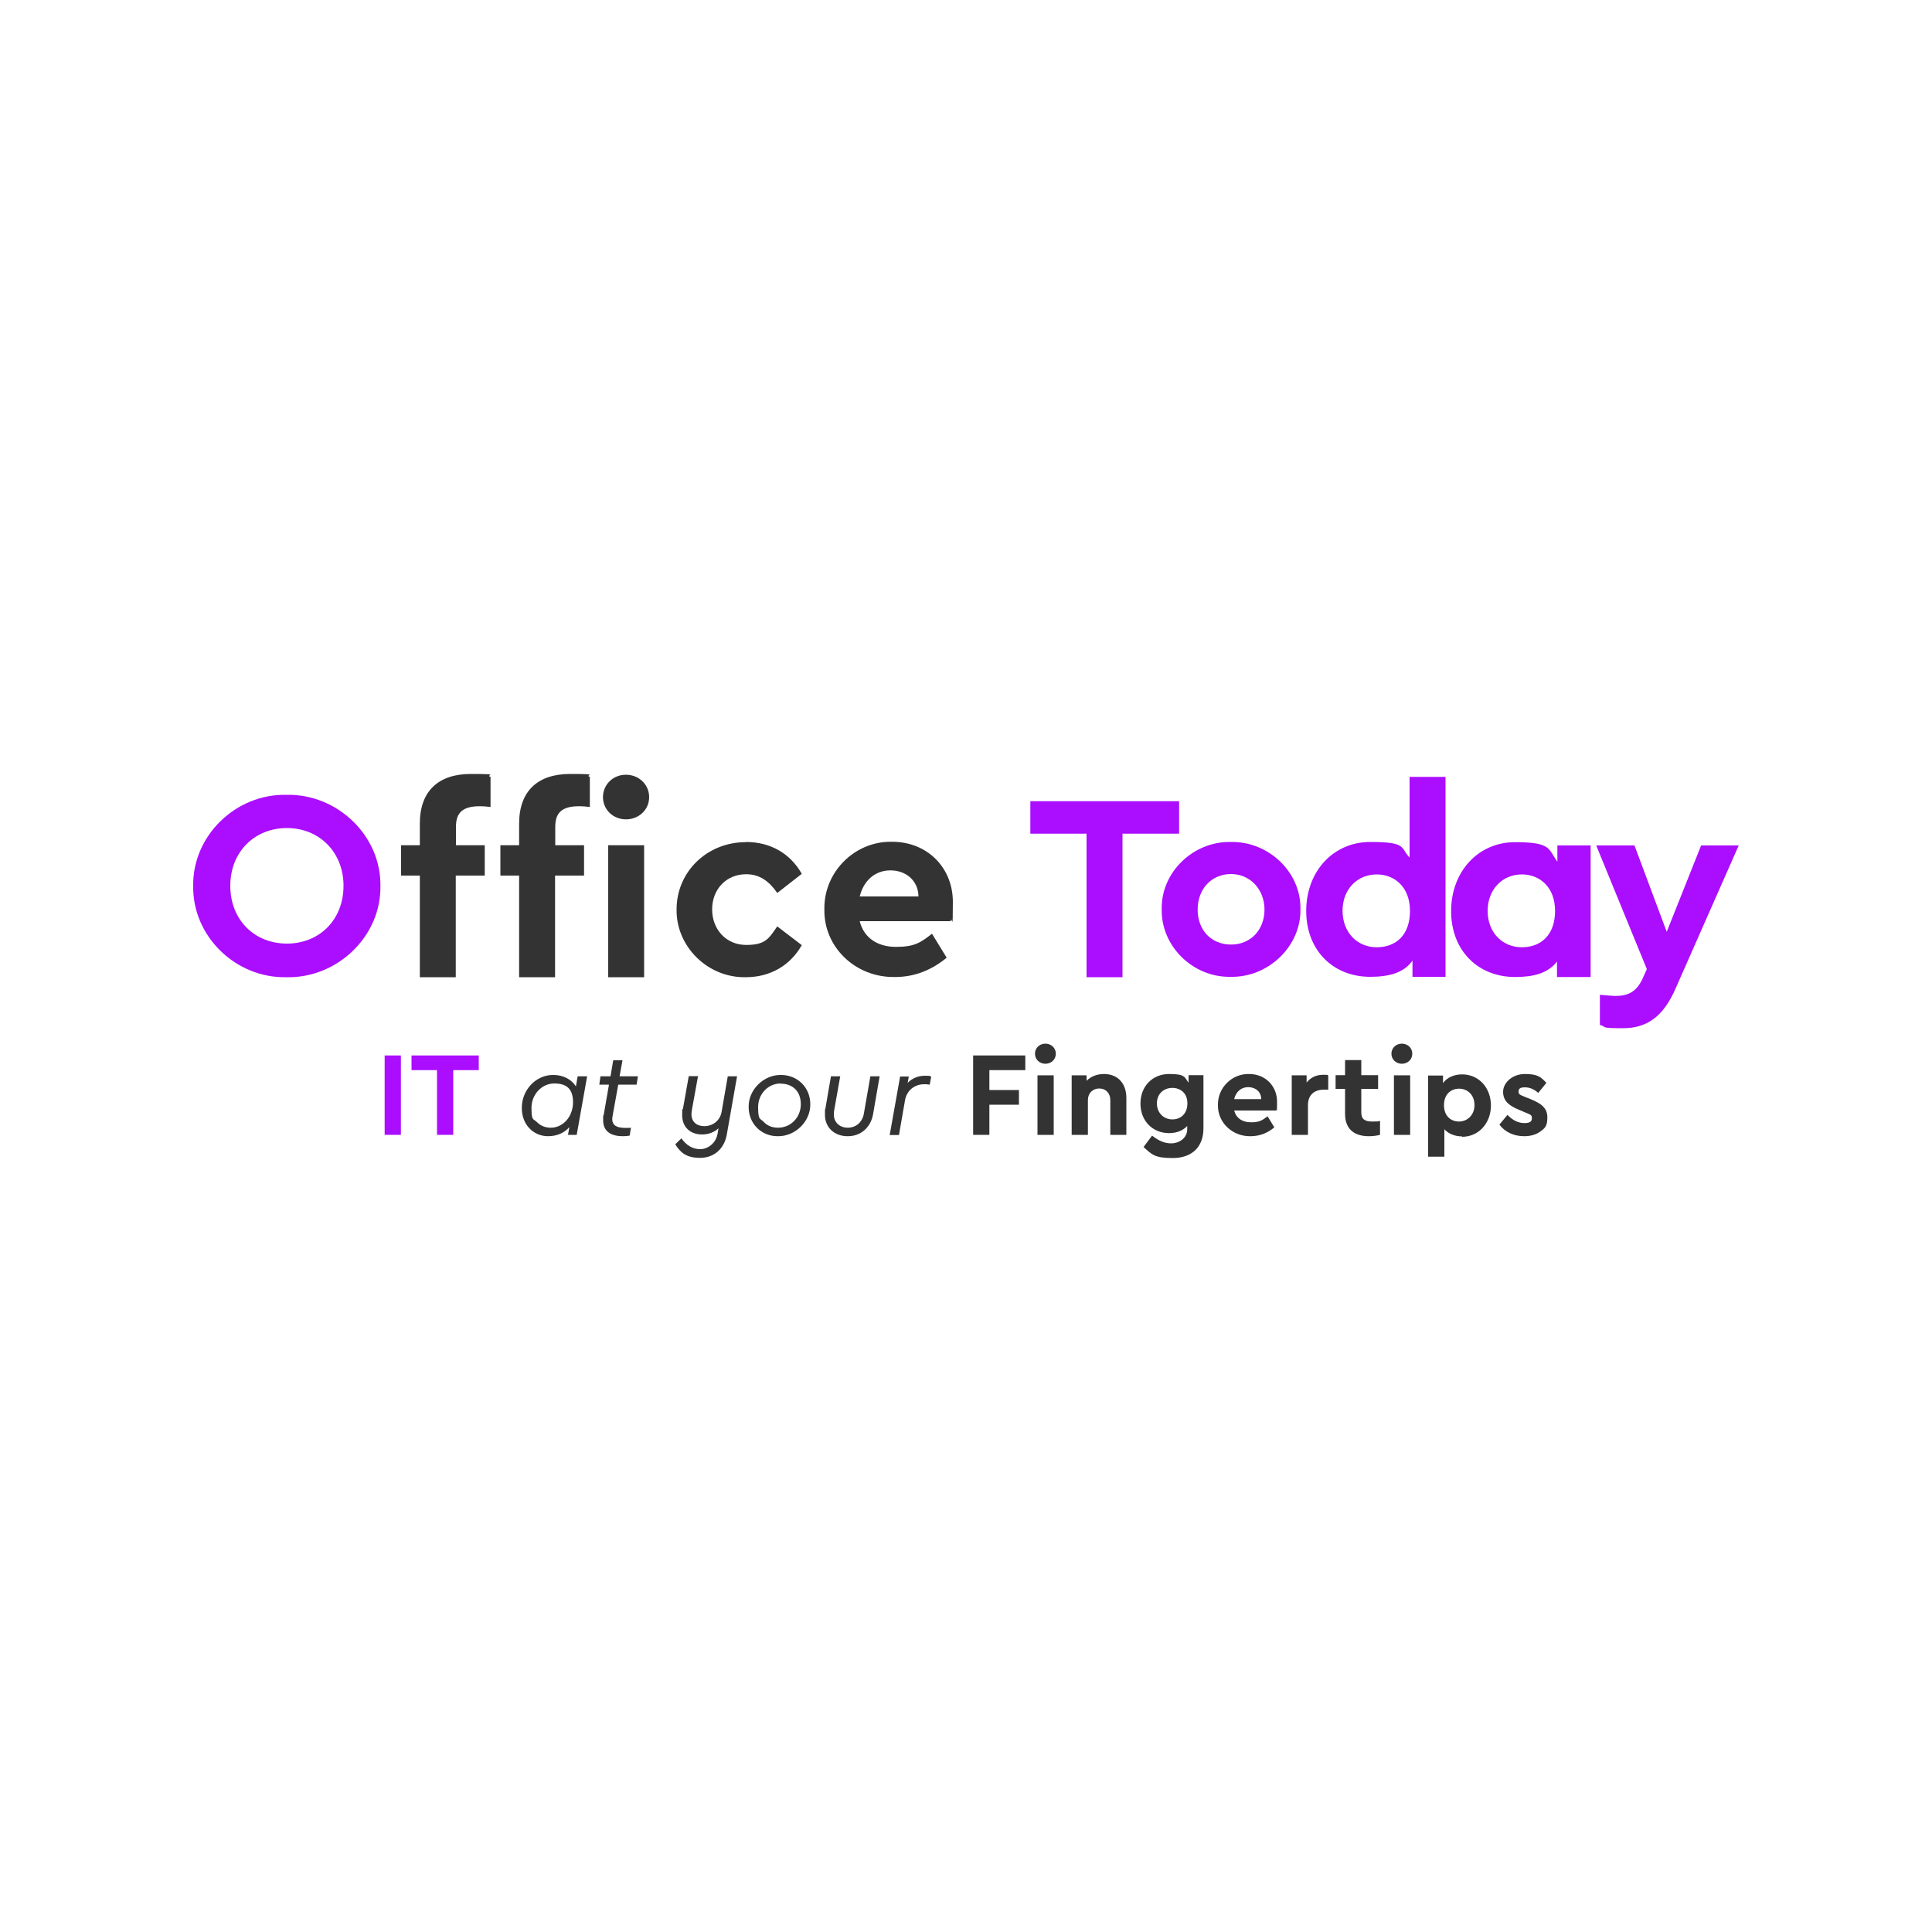
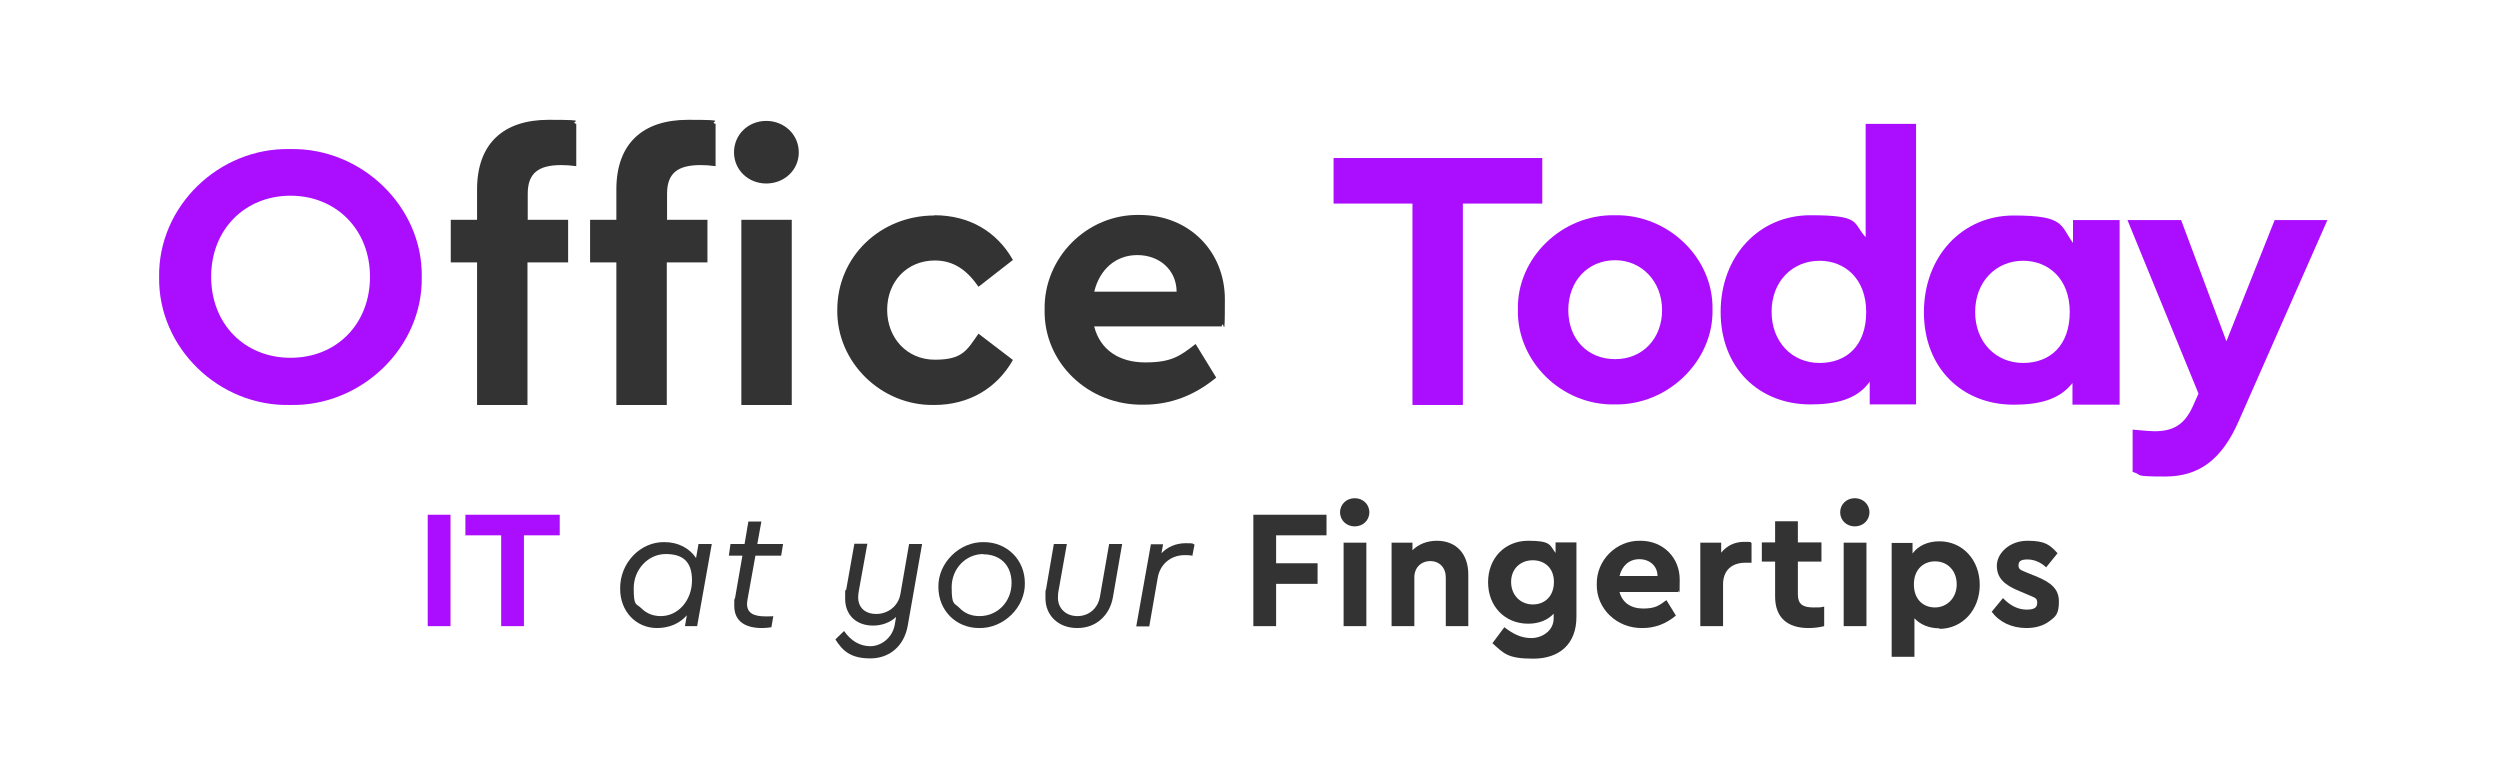
- <svg xmlns="http://www.w3.org/2000/svg" width="1000" zoomAndPan="magnify" viewBox="0 0 750 750" height="1000" preserveAspectRatio="xMidYMid meet" version="1.0">
-   <path fill="#ab0dff" d="M 111.227 308.551 C 130.875 308.102 147.977 324.375 147.676 343.949 C 147.977 363.523 130.875 379.801 111.227 379.352 C 91.574 379.801 74.699 363.523 75 343.949 C 74.699 324.375 91.574 308.102 111.227 308.551 Z M 111.375 321.449 C 98.773 321.449 89.398 330.75 89.398 343.875 C 89.398 357 98.699 366.301 111.375 366.301 C 124.051 366.301 133.352 357 133.352 343.875 C 133.352 330.75 123.898 321.449 111.375 321.449 Z M 111.375 321.449 " fill-opacity="1" fill-rule="nonzero" />
-   <path fill="#333333" d="M 176.926 328.125 L 188.176 328.125 L 188.176 339.898 L 176.926 339.898 L 176.926 379.352 L 162.977 379.352 L 162.977 339.898 L 155.699 339.898 L 155.699 328.125 L 162.977 328.125 L 162.977 319.727 C 162.977 306.898 170.398 300.449 182.773 300.449 C 195.148 300.449 188.023 300.898 190.426 301.574 L 190.426 313.273 C 188.852 313.051 187.5 312.977 186.301 312.977 C 180 312.977 177 315.148 177 320.926 L 177 328.051 Z M 176.926 328.125 " fill-opacity="1" fill-rule="nonzero" />
-   <path fill="#333333" d="M 215.477 328.125 L 226.727 328.125 L 226.727 339.898 L 215.477 339.898 L 215.477 379.352 L 201.523 379.352 L 201.523 339.898 L 194.25 339.898 L 194.25 328.125 L 201.523 328.125 L 201.523 319.727 C 201.523 306.898 208.949 300.449 221.324 300.449 C 233.699 300.449 226.574 300.898 228.977 301.574 L 228.977 313.273 C 227.398 313.051 226.051 312.977 224.852 312.977 C 218.551 312.977 215.551 315.148 215.551 320.926 L 215.551 328.051 Z M 243 300.75 C 247.949 300.75 252 304.5 252 309.449 C 252 314.398 247.949 318.074 243 318.074 C 238.051 318.074 234.074 314.324 234.074 309.449 C 234.074 304.574 237.977 300.75 243 300.75 Z M 236.102 328.125 L 250.051 328.125 L 250.051 379.352 L 236.102 379.352 Z M 236.102 328.125 " fill-opacity="1" fill-rule="nonzero" />
-   <path fill="#333333" d="M 289.5 326.852 C 299.324 326.852 306.898 331.5 311.25 339.227 L 301.727 346.648 C 298.574 342.074 294.898 339.375 289.648 339.375 C 281.926 339.375 276.449 345.227 276.449 353.023 C 276.449 360.824 281.926 366.824 289.648 366.824 C 297.375 366.824 298.5 364.199 301.727 359.625 L 311.25 366.898 C 306.898 374.625 299.176 379.352 289.5 379.352 C 274.801 379.648 262.426 367.5 262.648 353.023 C 262.648 338.324 274.574 326.926 289.5 326.926 Z M 289.5 326.852 " fill-opacity="1" fill-rule="nonzero" />
-   <path fill="#333333" d="M 333.75 357.676 C 335.398 364.051 340.574 367.574 347.852 367.574 C 355.125 367.574 357.449 365.852 361.801 362.477 L 367.5 371.773 C 361.5 376.727 354.824 379.273 347.477 379.273 C 331.949 379.574 319.727 367.5 320.023 353.023 C 319.727 338.551 331.801 326.477 346.273 326.773 C 360.148 326.773 369.898 336.977 369.898 350.102 C 369.898 363.227 369.602 355.051 369 357.602 L 333.824 357.602 Z M 356.551 348 C 356.477 341.852 351.676 337.875 345.676 337.875 C 339.676 337.875 335.25 341.852 333.75 348 Z M 356.551 348 " fill-opacity="1" fill-rule="nonzero" />
-   <path fill="#ab0dff" d="M 421.801 323.625 L 399.977 323.625 L 399.977 311.023 L 457.727 311.023 L 457.727 323.625 L 435.75 323.625 L 435.75 379.352 L 421.801 379.352 Z M 421.801 323.625 " fill-opacity="1" fill-rule="nonzero" />
-   <path fill="#ab0dff" d="M 477.898 326.852 C 492.602 326.625 505.125 338.699 504.824 352.949 C 505.125 367.199 492.449 379.5 477.75 379.199 C 463.051 379.5 450.676 367.273 450.977 352.949 C 450.676 338.699 463.125 326.551 477.824 326.852 Z M 477.898 339.301 C 470.324 339.301 464.926 345.074 464.926 353.102 C 464.926 361.125 470.25 366.676 477.898 366.676 C 485.551 366.676 490.875 360.898 490.875 353.102 C 490.875 345.301 485.324 339.301 477.898 339.301 Z M 477.898 339.301 " fill-opacity="1" fill-rule="nonzero" />
-   <path fill="#ab0dff" d="M 561.148 301.574 L 561.148 379.199 L 548.324 379.199 L 548.324 372.898 C 544.949 377.773 538.949 379.199 531.898 379.199 C 517.648 379.199 507.074 369.074 507.074 353.625 C 507.074 338.176 517.648 326.852 531.898 326.852 C 546.148 326.852 543.523 328.949 547.199 332.926 L 547.199 301.574 Z M 534.449 339.449 C 526.949 339.449 521.176 345.148 521.176 353.551 C 521.176 361.949 526.875 367.727 534.449 367.727 C 542.023 367.727 547.352 362.852 547.352 353.625 C 547.352 344.398 541.426 339.449 534.449 339.449 Z M 534.449 339.449 " fill-opacity="1" fill-rule="nonzero" />
-   <path fill="#ab0dff" d="M 617.477 328.125 L 617.477 379.273 L 604.426 379.273 L 604.426 373.273 C 600.824 377.926 595.125 379.273 588.148 379.273 C 573.898 379.273 563.324 369.148 563.324 353.699 C 563.324 338.25 573.898 326.926 588.148 326.926 C 602.398 326.926 600.977 329.625 604.574 334.5 L 604.574 328.199 L 617.398 328.199 Z M 590.773 339.449 C 583.273 339.449 577.5 345.227 577.5 353.625 C 577.5 362.023 583.273 367.727 590.773 367.727 C 598.273 367.727 603.676 362.852 603.676 353.625 C 603.676 344.398 597.75 339.449 590.773 339.449 Z M 590.773 339.449 " fill-opacity="1" fill-rule="nonzero" />
-   <path fill="#ab0dff" d="M 675 328.125 L 650.477 383.699 C 645.824 394.352 639.602 399.148 630.074 399.148 C 620.551 399.148 624.148 398.699 621.074 397.875 L 621.074 386.176 C 624.301 386.477 626.25 386.625 627.074 386.625 C 632.023 386.625 635.324 385.051 637.727 379.727 L 639.301 376.199 L 619.648 328.199 L 634.5 328.199 L 647.023 361.727 L 660.375 328.199 L 675.074 328.199 Z M 675 328.125 " fill-opacity="1" fill-rule="nonzero" />
-   <path fill="#ab0dff" d="M 149.324 409.727 L 155.625 409.727 L 155.625 440.551 L 149.324 440.551 Z M 149.324 409.727 " fill-opacity="1" fill-rule="nonzero" />
-   <path fill="#ab0dff" d="M 169.574 415.426 L 159.75 415.426 L 159.75 409.727 L 185.852 409.727 L 185.852 415.426 L 175.949 415.426 L 175.949 440.551 L 169.648 440.551 L 169.648 415.426 Z M 169.574 415.426 " fill-opacity="1" fill-rule="nonzero" />
-   <path fill="#333333" d="M 227.926 417.824 L 223.875 440.551 L 220.5 440.551 L 221.023 437.551 C 219.074 439.801 216.148 441.074 212.773 441.074 C 206.926 441.074 202.574 436.426 202.574 430.273 C 202.426 423.148 208.125 417.148 214.875 417.301 C 218.625 417.301 221.852 419.023 223.574 421.727 L 224.25 417.824 Z M 215.176 420.602 C 210.301 420.602 206.324 424.875 206.324 430.051 C 206.324 435.227 207 434.176 208.426 435.602 C 209.852 437.023 211.648 437.773 213.824 437.773 C 218.625 437.773 222.449 433.426 222.449 427.875 C 222.449 422.324 219.523 420.602 215.176 420.602 Z M 215.176 420.602 " fill-opacity="1" fill-rule="nonzero" />
-   <path fill="#333333" d="M 237.824 433.125 C 237.75 433.574 237.676 434.023 237.676 434.398 C 237.676 436.949 239.551 437.852 242.773 437.852 C 246 437.852 243.824 437.852 244.949 437.773 L 244.426 440.852 C 243.523 441 242.699 441.074 241.801 441.074 C 237.375 441.074 234.148 439.352 234.148 434.926 C 234.148 430.5 234.148 433.801 234.301 433.125 L 236.398 421.051 L 232.648 421.051 L 233.102 417.824 L 237 417.824 L 238.051 411.602 L 241.648 411.602 L 240.523 417.824 L 247.648 417.824 L 247.125 421.051 L 240 421.051 Z M 237.824 433.125 " fill-opacity="1" fill-rule="nonzero" />
-   <path fill="#333333" d="M 286.125 417.824 L 282.148 440.398 C 281.176 446.023 277.125 449.477 271.801 449.477 C 266.477 449.477 264.227 447.523 262.125 444.227 L 264.523 441.898 C 266.477 444.676 268.949 446.102 271.801 446.102 C 274.648 446.102 277.875 443.926 278.551 440.176 L 278.926 438 C 277.273 439.574 274.949 440.398 272.551 440.398 C 267.898 440.398 264.824 437.477 264.824 432.977 C 264.824 428.477 264.898 431.551 265.125 430.426 L 267.375 417.75 L 270.977 417.75 L 268.648 430.574 C 268.5 431.398 268.426 432.074 268.426 432.523 C 268.426 435.449 270.375 437.176 273.449 437.176 C 276.523 437.176 279.523 435.148 280.125 431.625 L 282.523 417.824 Z M 286.125 417.824 " fill-opacity="1" fill-rule="nonzero" />
-   <path fill="#333333" d="M 303.227 417.301 C 309.602 417.301 314.551 422.176 314.551 428.625 C 314.699 435.301 308.699 441.227 301.875 441.074 C 295.5 441.074 290.625 436.199 290.625 429.75 C 290.477 423.074 296.477 417.148 303.227 417.301 Z M 303.074 420.602 C 298.199 420.602 294.301 424.648 294.301 429.75 C 294.301 434.852 294.977 434.023 296.477 435.523 C 297.898 437.023 299.773 437.773 302.023 437.773 C 307.051 437.773 310.875 433.727 310.875 428.625 C 310.875 423.523 307.574 420.676 303.074 420.676 Z M 303.074 420.602 " fill-opacity="1" fill-rule="nonzero" />
-   <path fill="#333333" d="M 320.324 430.875 L 322.574 417.824 L 326.176 417.824 L 323.773 431.324 C 323.773 431.625 323.699 432.074 323.699 432.676 C 323.699 435.676 325.949 437.773 329.102 437.773 C 332.25 437.773 334.727 435.676 335.324 432.449 L 337.875 417.824 L 341.477 417.824 L 338.926 432.523 C 338.477 435.074 337.352 437.176 335.551 438.75 C 333.75 440.324 331.574 441.074 329.023 441.074 C 323.852 441.074 320.25 437.625 320.25 432.824 C 320.25 428.023 320.25 431.551 320.398 430.875 Z M 320.324 430.875 " fill-opacity="1" fill-rule="nonzero" />
-   <path fill="#333333" d="M 360.824 421.051 C 360.074 420.898 359.398 420.898 358.801 420.898 C 354.898 420.898 351.898 423.449 351.301 427.273 L 348.977 440.625 L 345.375 440.625 L 349.426 417.898 L 352.801 417.898 L 352.352 420.375 C 354.074 418.574 356.398 417.602 359.102 417.602 C 361.801 417.602 360.75 417.75 361.5 417.977 L 360.898 421.125 Z M 360.824 421.051 " fill-opacity="1" fill-rule="nonzero" />
-   <path fill="#333333" d="M 377.773 409.727 L 398.023 409.727 L 398.023 415.426 L 384.074 415.426 L 384.074 423.148 L 395.551 423.148 L 395.551 428.852 L 384.074 428.852 L 384.074 440.551 L 377.773 440.551 Z M 377.773 409.727 " fill-opacity="1" fill-rule="nonzero" />
-   <path fill="#333333" d="M 405.824 405.148 C 408.074 405.148 409.875 406.801 409.875 409.051 C 409.875 411.301 408.074 412.949 405.824 412.949 C 403.574 412.949 401.773 411.301 401.773 409.051 C 401.773 406.801 403.574 405.148 405.824 405.148 Z M 402.75 417.449 L 409.051 417.449 L 409.051 440.551 L 402.75 440.551 Z M 402.75 417.449 " fill-opacity="1" fill-rule="nonzero" />
-   <path fill="#333333" d="M 437.25 440.551 L 431.023 440.551 L 431.023 427.051 C 431.023 424.426 429.301 422.551 426.75 422.551 C 424.199 422.551 422.324 424.352 422.324 427.051 L 422.324 440.551 L 416.023 440.551 L 416.023 417.449 L 421.801 417.449 L 421.801 419.551 C 423.449 417.898 425.852 416.926 428.551 416.926 C 433.949 416.926 437.25 420.602 437.25 426.227 Z M 437.25 440.551 " fill-opacity="1" fill-rule="nonzero" />
-   <path fill="#333333" d="M 467.176 417.449 L 467.176 438 C 467.176 445.5 462.449 449.551 455.25 449.551 C 448.051 449.551 447.148 448.125 443.926 445.273 L 447.227 440.852 C 449.773 442.801 451.949 443.852 454.727 443.852 C 457.5 443.852 460.875 441.977 460.875 438.375 L 460.875 437.102 C 459.227 438.898 456.75 439.875 453.824 439.875 C 447.449 439.875 442.727 435.148 442.727 428.398 C 442.727 421.648 447.449 416.926 453.824 416.926 C 460.199 416.926 459.75 418.125 461.398 420.301 L 461.398 417.375 L 467.176 417.375 Z M 455.102 422.324 C 451.727 422.324 449.102 424.648 449.102 428.324 C 449.102 432 451.727 434.551 455.102 434.551 C 458.477 434.551 460.949 432.227 460.949 428.324 C 460.949 424.426 458.324 422.324 455.102 422.324 Z M 455.102 422.324 " fill-opacity="1" fill-rule="nonzero" />
-   <path fill="#333333" d="M 479.102 431.102 C 479.852 434.023 482.25 435.676 485.625 435.676 C 489 435.676 490.051 434.852 492.074 433.352 L 494.699 437.625 C 491.926 439.949 488.852 441.074 485.477 441.074 C 478.352 441.227 472.648 435.676 472.801 429 C 472.648 422.324 478.199 416.773 484.875 416.926 C 491.25 416.926 495.75 421.648 495.75 427.648 C 495.75 433.648 495.602 429.977 495.301 431.102 Z M 489.602 426.676 C 489.602 423.824 487.352 422.023 484.574 422.023 C 481.801 422.023 479.773 423.824 479.102 426.676 Z M 489.602 426.676 " fill-opacity="1" fill-rule="nonzero" />
-   <path fill="#333333" d="M 515.625 423 L 513.977 423 C 510.227 423 507.75 425.023 507.75 429 L 507.75 440.551 L 501.449 440.551 L 501.449 417.449 L 507.227 417.449 L 507.227 420.227 C 508.801 418.273 510.977 417.227 513.602 417.227 C 516.227 417.227 515.023 417.301 515.625 417.523 L 515.625 423.074 Z M 515.625 423 " fill-opacity="1" fill-rule="nonzero" />
-   <path fill="#333333" d="M 535.727 440.551 C 534.227 440.926 532.801 441.074 531.375 441.074 C 525.523 441.074 522.148 438.148 522.148 432.375 L 522.148 422.699 L 518.477 422.699 L 518.477 417.375 L 522.148 417.375 L 522.148 411.523 L 528.449 411.523 L 528.449 417.375 L 534.977 417.375 L 534.977 422.699 L 528.449 422.699 L 528.449 431.773 C 528.449 434.398 529.727 435.375 532.727 435.375 C 535.727 435.375 534.074 435.375 535.727 435.148 Z M 535.727 440.551 " fill-opacity="1" fill-rule="nonzero" />
-   <path fill="#333333" d="M 544.199 405.148 C 546.449 405.148 548.25 406.801 548.25 409.051 C 548.25 411.301 546.449 412.949 544.199 412.949 C 541.949 412.949 540.148 411.301 540.148 409.051 C 540.148 406.801 541.949 405.148 544.199 405.148 Z M 541.125 417.449 L 547.426 417.449 L 547.426 440.551 L 541.125 440.551 Z M 541.125 417.449 " fill-opacity="1" fill-rule="nonzero" />
-   <path fill="#333333" d="M 567.602 441.148 C 564.824 441.148 562.352 440.176 560.699 438.375 L 560.699 449.023 L 554.398 449.023 L 554.398 417.523 L 560.176 417.523 L 560.176 420.449 C 561.75 418.273 564.449 417.074 567.602 417.074 C 574.051 417.074 578.773 422.25 578.773 429.148 C 578.773 436.051 573.977 441.301 567.602 441.301 Z M 566.398 422.625 C 563.25 422.625 560.551 424.801 560.551 429 C 560.551 433.199 563.176 435.375 566.398 435.375 C 569.625 435.375 572.398 432.824 572.398 429 C 572.398 425.176 569.852 422.625 566.398 422.625 Z M 566.398 422.625 " fill-opacity="1" fill-rule="nonzero" />
-   <path fill="#333333" d="M 585.227 432.824 C 587.25 434.926 589.426 435.977 591.75 435.977 C 594.074 435.977 594.676 435.301 594.676 434.023 C 594.676 432.75 594 432.676 592.273 431.926 L 589.801 430.875 C 585.523 429.148 583.5 427.199 583.5 423.824 C 583.5 420.449 586.949 416.926 591.977 416.926 C 597 416.926 598.199 418.125 600.301 420.375 L 597.148 424.273 C 595.574 422.852 593.852 422.102 591.977 422.102 C 590.102 422.102 589.5 422.625 589.5 423.75 C 589.5 424.875 590.102 425.023 591.898 425.773 L 594.148 426.676 C 598.648 428.477 600.676 430.352 600.676 433.727 C 600.676 437.102 599.852 437.852 598.125 439.125 C 596.477 440.398 594.301 441.074 591.676 441.074 C 587.625 441.074 584.176 439.426 582.074 436.574 L 585.227 432.75 Z M 585.227 432.824 " fill-opacity="1" fill-rule="nonzero" />
+ <svg xmlns="http://www.w3.org/2000/svg" width="600" zoomAndPan="magnify" viewBox="0 0 450 140.25" height="187" preserveAspectRatio="xMidYMid meet" version="1.0">
+   <path fill="#ab0dff" d="M 52.207 26.836 C 64.988 26.543 76.113 37.129 75.918 49.863 C 76.113 62.598 64.988 73.188 52.207 72.895 C 39.422 73.188 28.445 62.598 28.641 49.863 C 28.445 37.129 39.422 26.543 52.207 26.836 Z M 52.301 35.227 C 44.105 35.227 38.008 41.277 38.008 49.816 C 38.008 58.355 44.059 64.402 52.301 64.402 C 60.547 64.402 66.598 58.355 66.598 49.816 C 66.598 41.277 60.449 35.227 52.301 35.227 Z M 52.301 35.227 " fill-opacity="1" fill-rule="nonzero" />
+   <path fill="#333333" d="M 94.945 39.57 L 102.262 39.57 L 102.262 47.23 L 94.945 47.23 L 94.945 72.895 L 85.871 72.895 L 85.871 47.23 L 81.137 47.23 L 81.137 39.57 L 85.871 39.57 L 85.871 34.105 C 85.871 25.762 90.699 21.566 98.75 21.566 C 106.801 21.566 102.164 21.859 103.727 22.297 L 103.727 29.91 C 102.703 29.766 101.824 29.715 101.043 29.715 C 96.945 29.715 94.992 31.129 94.992 34.887 L 94.992 39.523 Z M 94.945 39.57 " fill-opacity="1" fill-rule="nonzero" />
+   <path fill="#333333" d="M 120.023 39.57 L 127.34 39.57 L 127.34 47.23 L 120.023 47.23 L 120.023 72.895 L 110.945 72.895 L 110.945 47.23 L 106.215 47.23 L 106.215 39.57 L 110.945 39.57 L 110.945 34.105 C 110.945 25.762 115.777 21.566 123.828 21.566 C 131.879 21.566 127.242 21.859 128.805 22.297 L 128.805 29.91 C 127.777 29.766 126.902 29.715 126.121 29.715 C 122.023 29.715 120.07 31.129 120.07 34.887 L 120.07 39.523 Z M 137.926 21.762 C 141.148 21.762 143.781 24.203 143.781 27.422 C 143.781 30.641 141.148 33.031 137.926 33.031 C 134.707 33.031 132.121 30.594 132.121 27.422 C 132.121 24.25 134.66 21.762 137.926 21.762 Z M 133.441 39.57 L 142.516 39.57 L 142.516 72.895 L 133.441 72.895 Z M 133.441 39.57 " fill-opacity="1" fill-rule="nonzero" />
+   <path fill="#333333" d="M 168.176 38.742 C 174.566 38.742 179.496 41.766 182.324 46.793 L 176.129 51.621 C 174.078 48.645 171.688 46.887 168.273 46.887 C 163.25 46.887 159.688 50.695 159.688 55.766 C 159.688 60.84 163.25 64.746 168.273 64.746 C 173.301 64.746 174.031 63.039 176.129 60.062 L 182.324 64.793 C 179.496 69.82 174.473 72.895 168.176 72.895 C 158.613 73.086 150.562 65.184 150.711 55.766 C 150.711 46.203 158.469 38.789 168.176 38.789 Z M 168.176 38.742 " fill-opacity="1" fill-rule="nonzero" />
+   <path fill="#333333" d="M 196.961 58.793 C 198.035 62.941 201.402 65.234 206.137 65.234 C 210.867 65.234 212.379 64.113 215.211 61.918 L 218.918 67.965 C 215.016 71.188 210.672 72.844 205.891 72.844 C 195.789 73.039 187.84 65.184 188.031 55.766 C 187.84 46.352 195.695 38.496 205.109 38.691 C 214.137 38.691 220.477 45.328 220.477 53.867 C 220.477 62.406 220.285 57.086 219.895 58.746 L 197.012 58.746 Z M 211.793 52.5 C 211.746 48.5 208.625 45.914 204.719 45.914 C 200.816 45.914 197.938 48.5 196.961 52.5 Z M 211.793 52.5 " fill-opacity="1" fill-rule="nonzero" />
+   <path fill="#ab0dff" d="M 254.242 36.645 L 240.043 36.645 L 240.043 28.445 L 277.613 28.445 L 277.613 36.645 L 263.316 36.645 L 263.316 72.895 L 254.242 72.895 Z M 254.242 36.645 " fill-opacity="1" fill-rule="nonzero" />
+   <path fill="#ab0dff" d="M 290.734 38.742 C 300.297 38.594 308.445 46.449 308.25 55.719 C 308.445 64.988 300.199 72.992 290.637 72.797 C 281.074 72.992 273.023 65.035 273.219 55.719 C 273.023 46.449 281.125 38.547 290.684 38.742 Z M 290.734 46.84 C 285.805 46.84 282.293 50.598 282.293 55.816 C 282.293 61.039 285.758 64.648 290.734 64.648 C 295.711 64.648 299.176 60.891 299.176 55.816 C 299.176 50.742 295.562 46.84 290.734 46.84 Z M 290.734 46.84 " fill-opacity="1" fill-rule="nonzero" />
+   <path fill="#ab0dff" d="M 344.891 22.297 L 344.891 72.797 L 336.547 72.797 L 336.547 68.695 C 334.352 71.867 330.449 72.797 325.863 72.797 C 316.594 72.797 309.715 66.207 309.715 56.16 C 309.715 46.109 316.594 38.742 325.863 38.742 C 335.133 38.742 333.426 40.105 335.816 42.691 L 335.816 22.297 Z M 327.52 46.938 C 322.641 46.938 318.887 50.645 318.887 56.109 C 318.887 61.574 322.594 65.332 327.52 65.332 C 332.449 65.332 335.914 62.16 335.914 56.16 C 335.914 50.156 332.059 46.938 327.52 46.938 Z M 327.52 46.938 " fill-opacity="1" fill-rule="nonzero" />
+   <path fill="#ab0dff" d="M 381.531 39.57 L 381.531 72.844 L 373.043 72.844 L 373.043 68.941 C 370.699 71.965 366.992 72.844 362.453 72.844 C 353.184 72.844 346.305 66.258 346.305 56.207 C 346.305 46.156 353.184 38.789 362.453 38.789 C 371.723 38.789 370.797 40.547 373.141 43.719 L 373.141 39.617 L 381.48 39.617 Z M 364.16 46.938 C 359.281 46.938 355.527 50.695 355.527 56.16 C 355.527 61.621 359.281 65.332 364.16 65.332 C 369.039 65.332 372.555 62.16 372.555 56.16 C 372.555 50.156 368.699 46.938 364.16 46.938 Z M 364.16 46.938 " fill-opacity="1" fill-rule="nonzero" />
+   <path fill="#ab0dff" d="M 418.953 39.57 L 403 75.723 C 399.973 82.652 395.926 85.773 389.727 85.773 C 383.531 85.773 385.871 85.48 383.871 84.945 L 383.871 77.332 C 385.973 77.527 387.238 77.625 387.777 77.625 C 390.996 77.625 393.145 76.602 394.707 73.137 L 395.73 70.844 L 382.945 39.617 L 392.605 39.617 L 400.754 61.43 L 409.438 39.617 L 419 39.617 Z M 418.953 39.57 " fill-opacity="1" fill-rule="nonzero" />
+   <path fill="#ab0dff" d="M 76.988 92.652 L 81.09 92.652 L 81.09 112.707 L 76.988 112.707 Z M 76.988 92.652 " fill-opacity="1" fill-rule="nonzero" />
+   <path fill="#ab0dff" d="M 90.164 96.359 L 83.77 96.359 L 83.77 92.652 L 100.75 92.652 L 100.75 96.359 L 94.309 96.359 L 94.309 112.707 L 90.211 112.707 L 90.211 96.359 Z M 90.164 96.359 " fill-opacity="1" fill-rule="nonzero" />
+   <path fill="#333333" d="M 128.121 97.922 L 125.484 112.707 L 123.289 112.707 L 123.633 110.754 C 122.363 112.219 120.461 113.047 118.266 113.047 C 114.461 113.047 111.629 110.023 111.629 106.02 C 111.531 101.387 115.242 97.48 119.633 97.582 C 122.07 97.582 124.168 98.703 125.289 100.461 L 125.73 97.922 Z M 119.828 99.727 C 116.656 99.727 114.07 102.508 114.07 105.875 C 114.07 109.242 114.508 108.559 115.438 109.484 C 116.363 110.41 117.531 110.898 118.949 110.898 C 122.07 110.898 124.559 108.07 124.559 104.461 C 124.559 100.848 122.656 99.727 119.828 99.727 Z M 119.828 99.727 " fill-opacity="1" fill-rule="nonzero" />
+   <path fill="#333333" d="M 134.559 107.875 C 134.512 108.168 134.465 108.461 134.465 108.703 C 134.465 110.363 135.684 110.949 137.781 110.949 C 139.879 110.949 138.465 110.949 139.195 110.898 L 138.855 112.902 C 138.27 112.996 137.73 113.047 137.148 113.047 C 134.27 113.047 132.168 111.926 132.168 109.047 C 132.168 106.168 132.168 108.316 132.27 107.875 L 133.633 100.02 L 131.195 100.02 L 131.488 97.922 L 134.023 97.922 L 134.707 93.875 L 137.047 93.875 L 136.316 97.922 L 140.953 97.922 L 140.609 100.02 L 135.977 100.02 Z M 134.559 107.875 " fill-opacity="1" fill-rule="nonzero" />
+   <path fill="#333333" d="M 165.98 97.922 L 163.395 112.605 C 162.762 116.266 160.125 118.512 156.664 118.512 C 153.199 118.512 151.734 117.242 150.367 115.098 L 151.93 113.582 C 153.199 115.391 154.809 116.316 156.664 116.316 C 158.516 116.316 160.613 114.902 161.055 112.461 L 161.297 111.047 C 160.223 112.07 158.711 112.605 157.152 112.605 C 154.125 112.605 152.125 110.707 152.125 107.777 C 152.125 104.852 152.172 106.852 152.32 106.117 L 153.785 97.875 L 156.125 97.875 L 154.613 106.215 C 154.516 106.75 154.469 107.191 154.469 107.484 C 154.469 109.387 155.734 110.512 157.734 110.512 C 159.734 110.512 161.688 109.191 162.078 106.898 L 163.637 97.922 Z M 165.98 97.922 " fill-opacity="1" fill-rule="nonzero" />
+   <path fill="#333333" d="M 177.105 97.582 C 181.254 97.582 184.473 100.754 184.473 104.949 C 184.57 109.289 180.668 113.145 176.227 113.047 C 172.078 113.047 168.91 109.875 168.91 105.68 C 168.812 101.336 172.715 97.48 177.105 97.582 Z M 177.008 99.727 C 173.836 99.727 171.301 102.359 171.301 105.68 C 171.301 108.996 171.738 108.461 172.715 109.434 C 173.641 110.41 174.859 110.898 176.324 110.898 C 179.594 110.898 182.082 108.266 182.082 104.949 C 182.082 101.629 179.934 99.777 177.008 99.777 Z M 177.008 99.727 " fill-opacity="1" fill-rule="nonzero" />
+   <path fill="#333333" d="M 188.227 106.41 L 189.691 97.922 L 192.035 97.922 L 190.473 106.703 C 190.473 106.898 190.426 107.191 190.426 107.582 C 190.426 109.535 191.887 110.898 193.938 110.898 C 195.988 110.898 197.598 109.535 197.984 107.434 L 199.645 97.922 L 201.988 97.922 L 200.328 107.484 C 200.035 109.145 199.305 110.512 198.133 111.535 C 196.961 112.559 195.547 113.047 193.887 113.047 C 190.523 113.047 188.18 110.801 188.18 107.68 C 188.18 104.555 188.18 106.852 188.277 106.41 Z M 188.227 106.41 " fill-opacity="1" fill-rule="nonzero" />
+   <path fill="#333333" d="M 214.574 100.02 C 214.086 99.922 213.648 99.922 213.258 99.922 C 210.719 99.922 208.77 101.582 208.379 104.066 L 206.867 112.754 L 204.523 112.754 L 207.16 97.969 L 209.355 97.969 L 209.062 99.582 C 210.184 98.41 211.695 97.777 213.453 97.777 C 215.211 97.777 214.527 97.875 215.016 98.02 L 214.621 100.07 Z M 214.574 100.02 " fill-opacity="1" fill-rule="nonzero" />
+   <path fill="#333333" d="M 225.602 92.652 L 238.773 92.652 L 238.773 96.359 L 229.699 96.359 L 229.699 101.387 L 237.164 101.387 L 237.164 105.094 L 229.699 105.094 L 229.699 112.707 L 225.602 112.707 Z M 225.602 92.652 " fill-opacity="1" fill-rule="nonzero" />
+   <path fill="#333333" d="M 243.848 89.676 C 245.312 89.676 246.484 90.75 246.484 92.215 C 246.484 93.68 245.312 94.75 243.848 94.75 C 242.383 94.75 241.211 93.68 241.211 92.215 C 241.211 90.75 242.383 89.676 243.848 89.676 Z M 241.848 97.676 L 245.945 97.676 L 245.945 112.707 L 241.848 112.707 Z M 241.848 97.676 " fill-opacity="1" fill-rule="nonzero" />
+   <path fill="#333333" d="M 264.293 112.707 L 260.242 112.707 L 260.242 103.922 C 260.242 102.215 259.121 100.996 257.461 100.996 C 255.801 100.996 254.582 102.168 254.582 103.922 L 254.582 112.707 L 250.484 112.707 L 250.484 97.676 L 254.242 97.676 L 254.242 99.043 C 255.312 97.969 256.875 97.336 258.633 97.336 C 262.145 97.336 264.293 99.727 264.293 103.387 Z M 264.293 112.707 " fill-opacity="1" fill-rule="nonzero" />
+   <path fill="#333333" d="M 283.758 97.676 L 283.758 111.047 C 283.758 115.926 280.684 118.559 276 118.559 C 271.316 118.559 270.73 117.633 268.633 115.777 L 270.781 112.902 C 272.438 114.168 273.852 114.852 275.66 114.852 C 277.465 114.852 279.66 113.633 279.66 111.289 L 279.66 110.461 C 278.586 111.629 276.977 112.266 275.074 112.266 C 270.926 112.266 267.855 109.191 267.855 104.801 C 267.855 100.41 270.926 97.336 275.074 97.336 C 279.219 97.336 278.93 98.117 280 99.531 L 280 97.629 L 283.758 97.629 Z M 275.902 100.848 C 273.707 100.848 272 102.359 272 104.75 C 272 107.145 273.707 108.801 275.902 108.801 C 278.098 108.801 279.707 107.289 279.707 104.75 C 279.707 102.215 278 100.848 275.902 100.848 Z M 275.902 100.848 " fill-opacity="1" fill-rule="nonzero" />
+   <path fill="#333333" d="M 291.516 106.559 C 292.004 108.461 293.566 109.535 295.762 109.535 C 297.957 109.535 298.641 108.996 299.957 108.023 L 301.664 110.801 C 299.859 112.312 297.859 113.047 295.664 113.047 C 291.027 113.145 287.32 109.535 287.418 105.191 C 287.32 100.848 290.93 97.238 295.273 97.336 C 299.418 97.336 302.348 100.41 302.348 104.312 C 302.348 108.215 302.25 105.828 302.055 106.559 Z M 298.348 103.68 C 298.348 101.824 296.883 100.652 295.078 100.652 C 293.273 100.652 291.953 101.824 291.516 103.68 Z M 298.348 103.68 " fill-opacity="1" fill-rule="nonzero" />
+   <path fill="#333333" d="M 315.277 101.289 L 314.203 101.289 C 311.766 101.289 310.152 102.605 310.152 105.191 L 310.152 112.707 L 306.055 112.707 L 306.055 97.676 L 309.812 97.676 L 309.812 99.484 C 310.836 98.215 312.25 97.531 313.961 97.531 C 315.668 97.531 314.883 97.582 315.277 97.727 L 315.277 101.336 Z M 315.277 101.289 " fill-opacity="1" fill-rule="nonzero" />
+   <path fill="#333333" d="M 328.352 112.707 C 327.375 112.949 326.449 113.047 325.52 113.047 C 321.715 113.047 319.52 111.145 319.52 107.387 L 319.52 101.094 L 317.129 101.094 L 317.129 97.629 L 319.52 97.629 L 319.52 93.824 L 323.617 93.824 L 323.617 97.629 L 327.863 97.629 L 327.863 101.094 L 323.617 101.094 L 323.617 106.996 C 323.617 108.703 324.449 109.34 326.402 109.34 C 328.352 109.34 327.277 109.34 328.352 109.191 Z M 328.352 112.707 " fill-opacity="1" fill-rule="nonzero" />
+   <path fill="#333333" d="M 333.863 89.676 C 335.328 89.676 336.5 90.75 336.5 92.215 C 336.5 93.68 335.328 94.75 333.863 94.75 C 332.398 94.75 331.23 93.68 331.23 92.215 C 331.23 90.75 332.398 89.676 333.863 89.676 Z M 331.863 97.676 L 335.961 97.676 L 335.961 112.707 L 331.863 112.707 Z M 331.863 97.676 " fill-opacity="1" fill-rule="nonzero" />
+   <path fill="#333333" d="M 349.086 113.094 C 347.281 113.094 345.672 112.461 344.598 111.289 L 344.598 118.219 L 340.5 118.219 L 340.5 97.727 L 344.258 97.727 L 344.258 99.629 C 345.281 98.215 347.035 97.434 349.086 97.434 C 353.281 97.434 356.355 100.801 356.355 105.289 C 356.355 109.777 353.234 113.195 349.086 113.195 Z M 348.305 101.043 C 346.258 101.043 344.5 102.461 344.5 105.191 C 344.5 107.922 346.207 109.34 348.305 109.34 C 350.402 109.34 352.207 107.68 352.207 105.191 C 352.207 102.703 350.551 101.043 348.305 101.043 Z M 348.305 101.043 " fill-opacity="1" fill-rule="nonzero" />
+   <path fill="#333333" d="M 360.555 107.68 C 361.871 109.047 363.285 109.73 364.797 109.73 C 366.309 109.73 366.699 109.289 366.699 108.461 C 366.699 107.633 366.262 107.582 365.137 107.094 L 363.527 106.41 C 360.746 105.289 359.43 104.02 359.43 101.824 C 359.43 99.629 361.672 97.336 364.945 97.336 C 368.211 97.336 368.992 98.117 370.359 99.582 L 368.309 102.117 C 367.285 101.191 366.164 100.703 364.945 100.703 C 363.723 100.703 363.332 101.043 363.332 101.777 C 363.332 102.508 363.723 102.605 364.895 103.094 L 366.355 103.68 C 369.285 104.852 370.602 106.07 370.602 108.266 C 370.602 110.461 370.066 110.949 368.945 111.777 C 367.871 112.605 366.457 113.047 364.75 113.047 C 362.113 113.047 359.871 111.973 358.504 110.117 L 360.555 107.633 Z M 360.555 107.68 " fill-opacity="1" fill-rule="nonzero" />
</svg>
